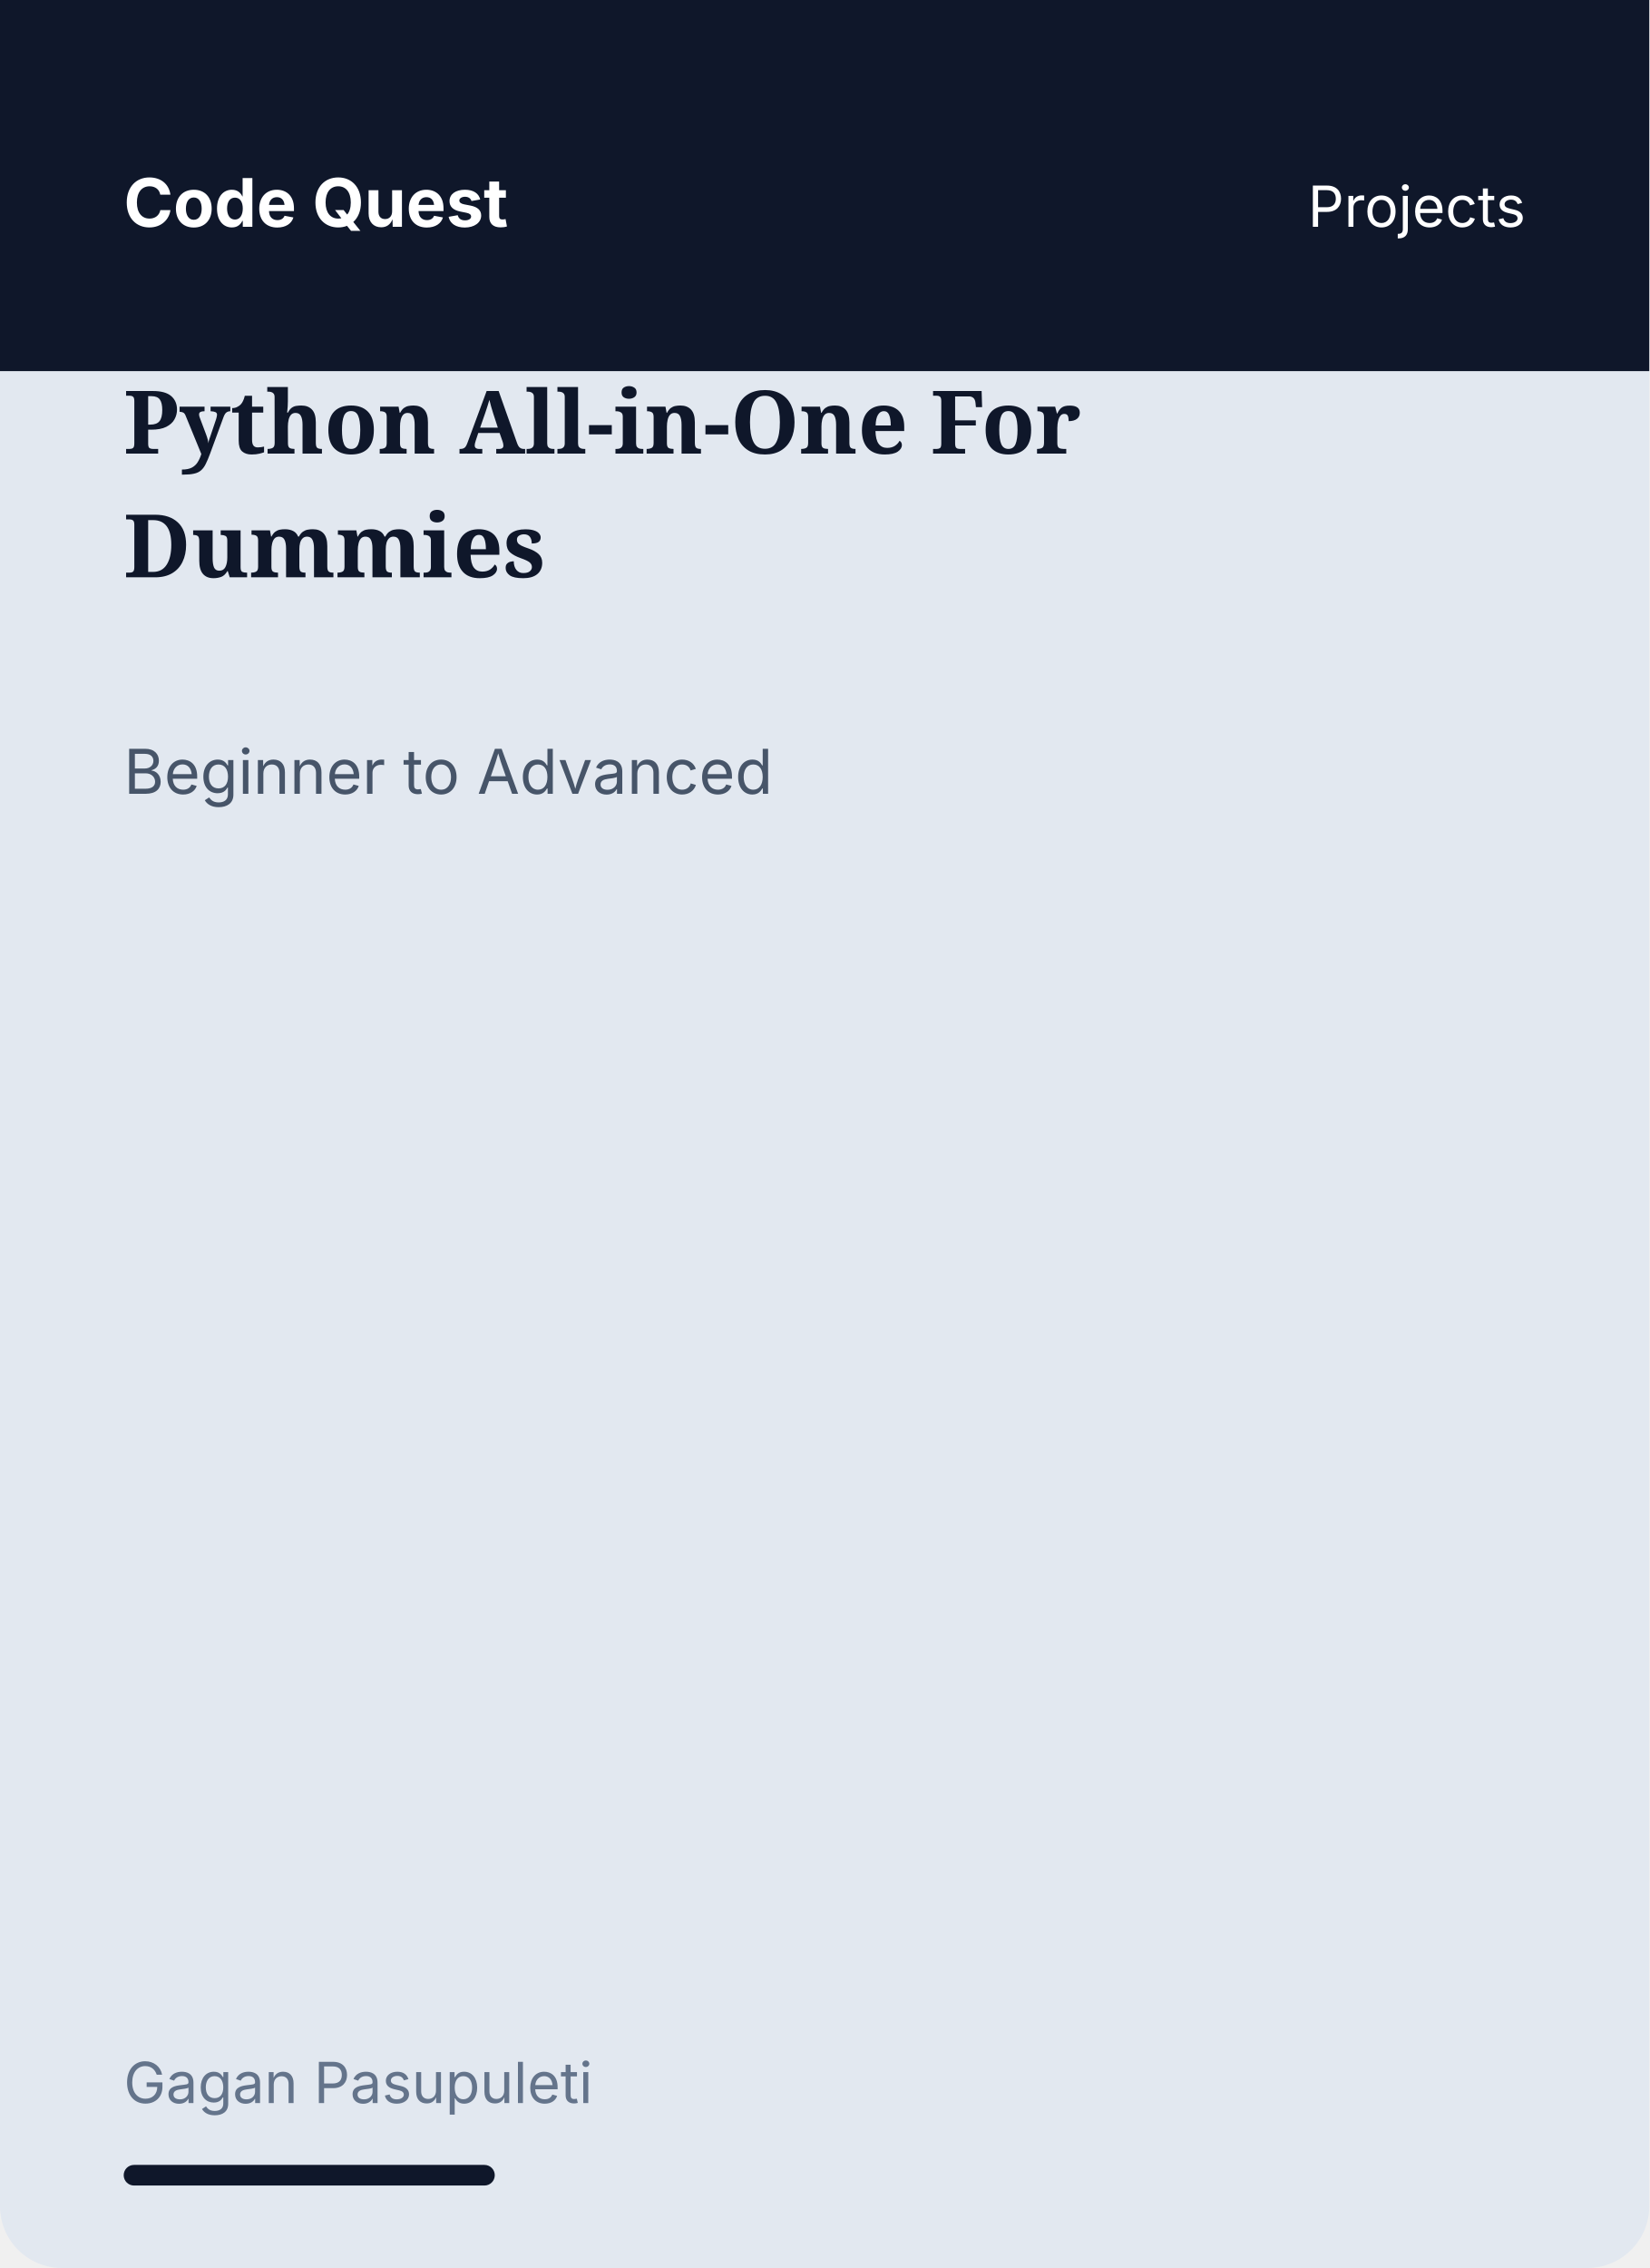
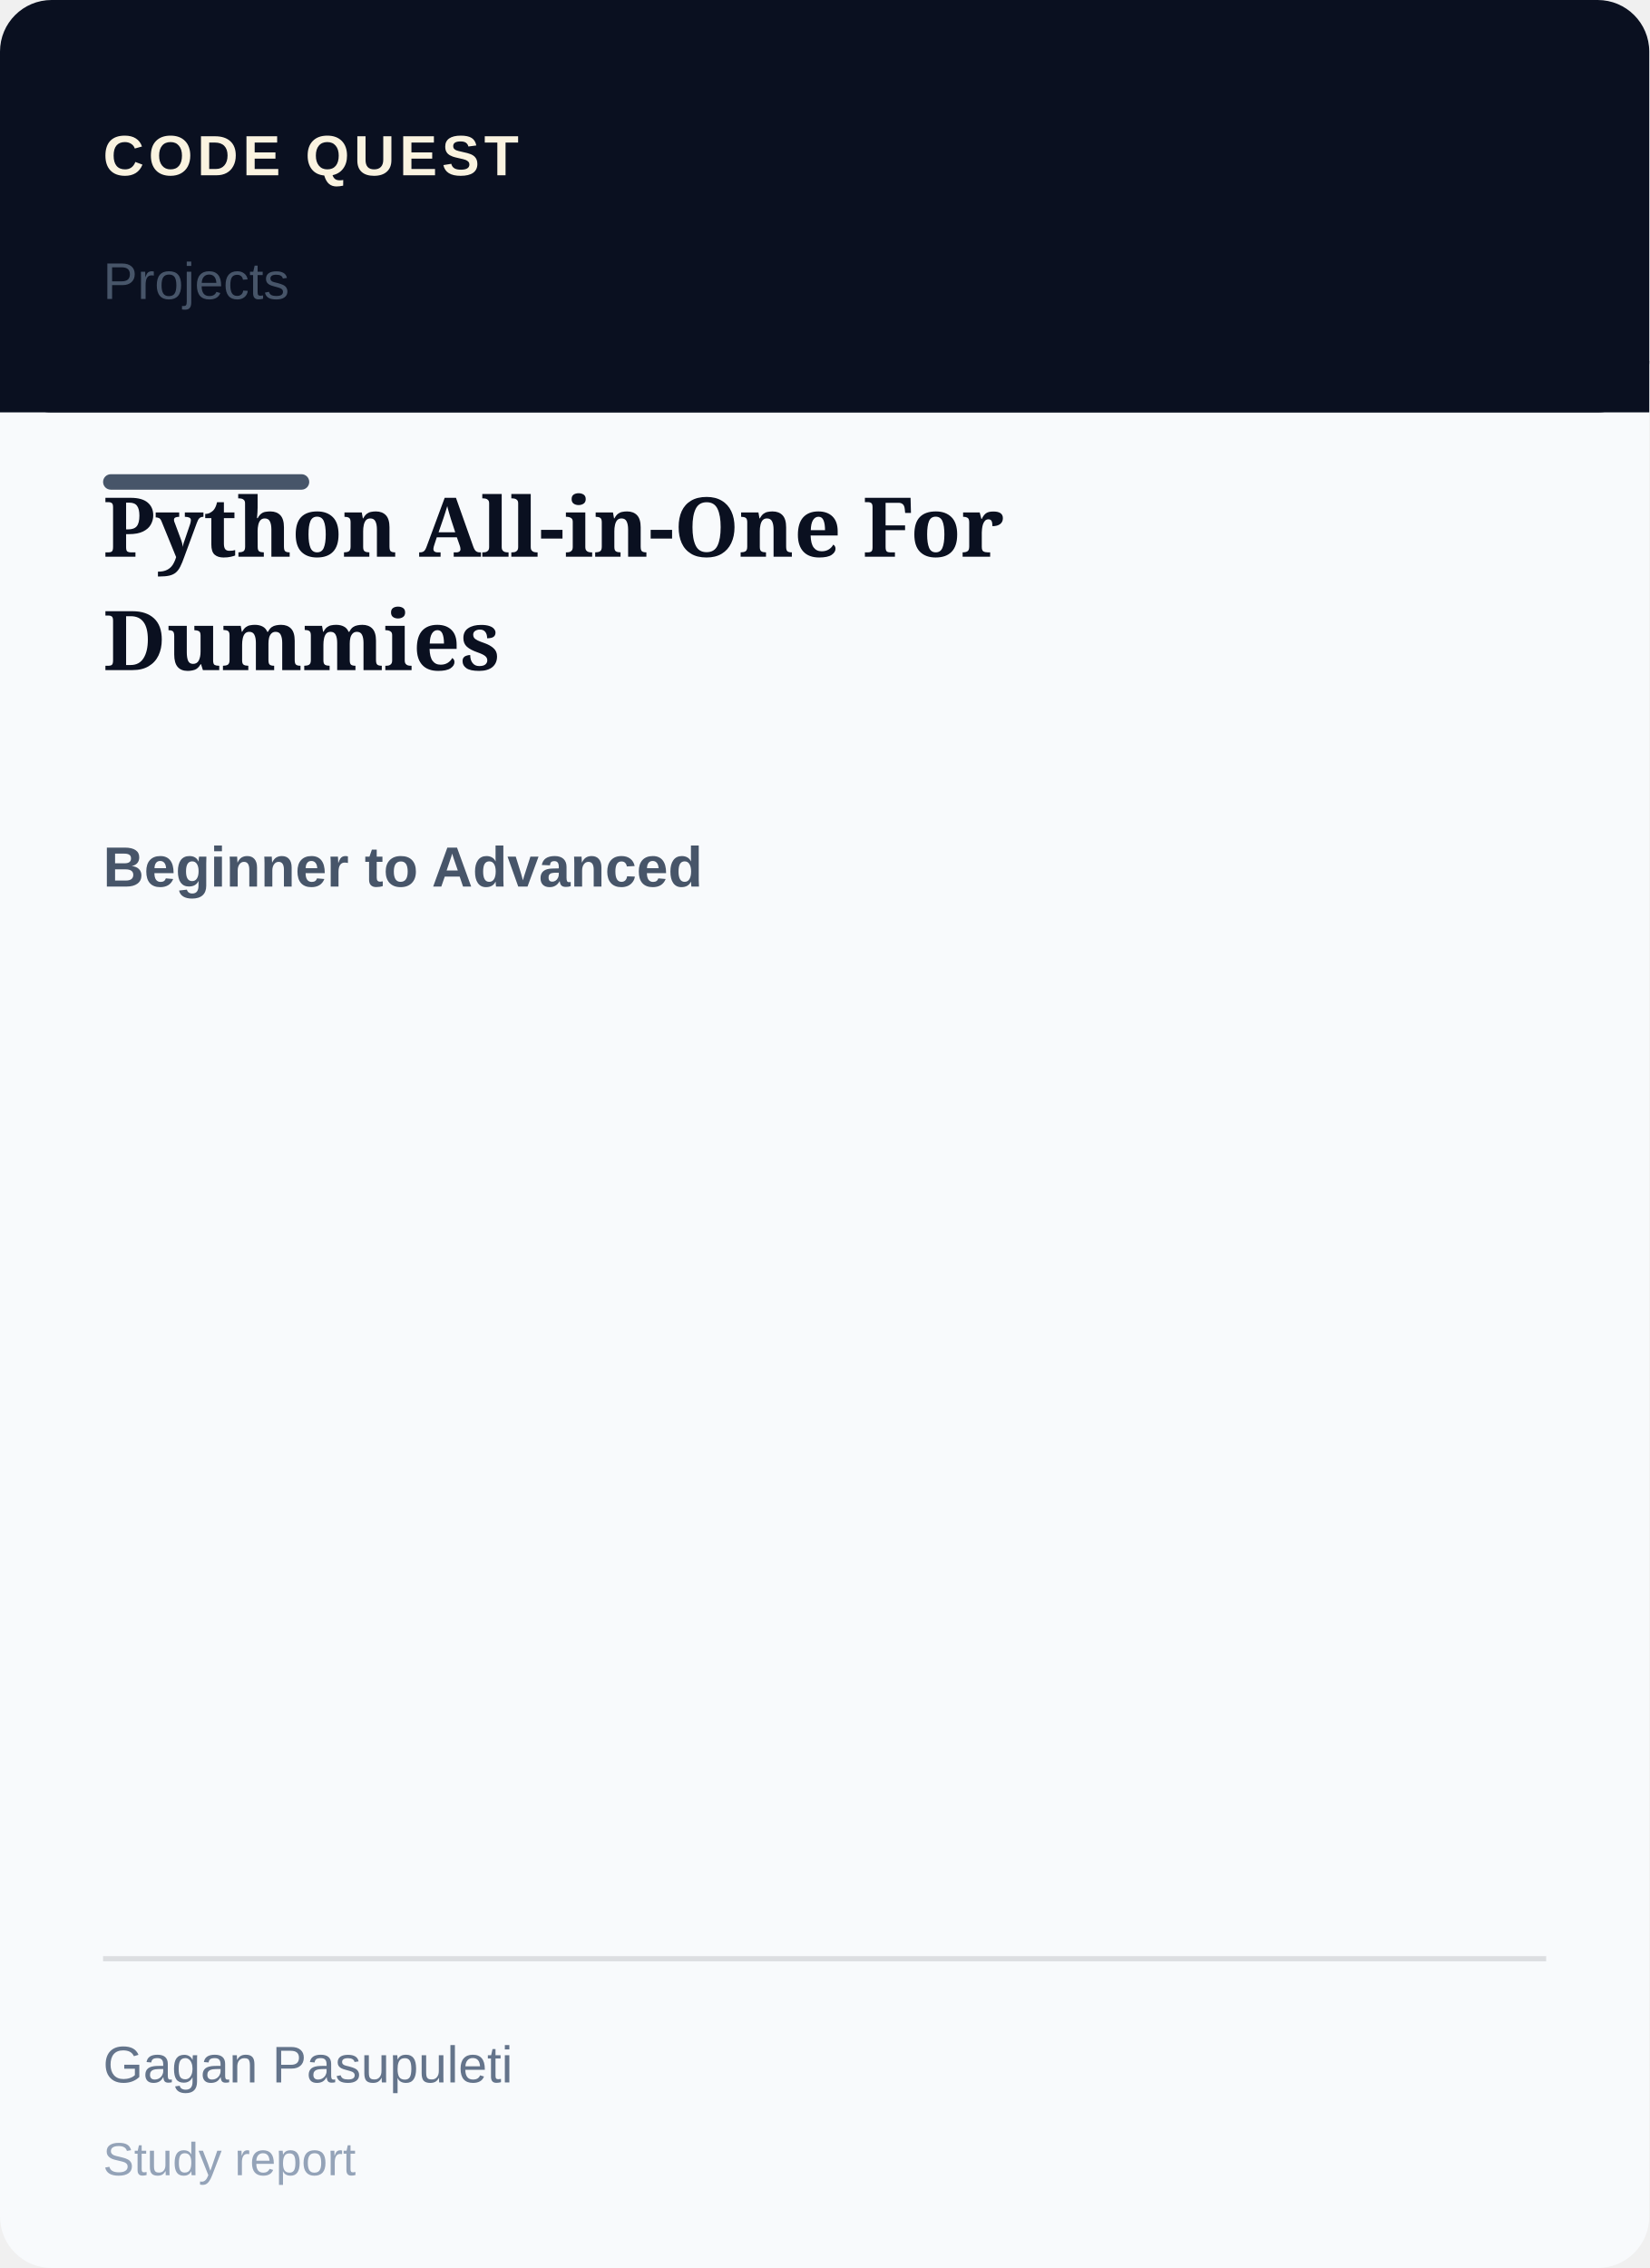
- <svg xmlns="http://www.w3.org/2000/svg" width="320" height="440" viewBox="0 0 320 440" role="img">
-   <rect width="320" height="440" rx="12" fill="#e2e8f0" />
-   <rect width="320" height="72" fill="#0f172a" />
-   <text x="24" y="44" font-family="Inter, Arial, sans-serif" font-size="13" font-weight="700" fill="#ffffff">Code Quest</text>
-   <text x="296" y="44" text-anchor="end" font-family="Inter, Arial, sans-serif" font-size="11" fill="#ffffff">Projects</text>
-   <text x="24" y="88" font-family="Georgia, serif" font-size="17" font-weight="700" fill="#0f172a">Python All-in-One For</text>
-   <text x="24" y="112" font-family="Georgia, serif" font-size="17" font-weight="700" fill="#0f172a">Dummies</text>
-   <text x="24" y="154" font-family="Inter, Arial, sans-serif" font-size="12" fill="#475569">Beginner to Advanced</text>
-   <text x="24" y="408" font-family="Inter, Arial, sans-serif" font-size="11" fill="#64748b">Gagan Pasupuleti</text>
-   <rect x="24" y="420" width="72" height="4" rx="2" fill="#0f172a" />
+ <svg xmlns="http://www.w3.org/2000/svg" width="320" height="440" viewBox="0 0 320 440" role="img" aria-label="Cover">
+   <rect width="320" height="440" rx="10" fill="#F8FAFC" />
+   <rect width="320" height="80" rx="10" fill="#0A1020" />
+   <rect y="70" width="320" height="10" fill="#0A1020" />
+   <text x="20" y="34" font-family="Arial, sans-serif" font-size="11" font-weight="700" letter-spacing="0.08em" fill="#FAF3E0">CODE QUEST</text>
+   <text x="20" y="58" font-family="Arial, sans-serif" font-size="10" fill="#475569">Projects</text>
+   <rect x="20" y="92" width="40" height="3" rx="1.5" fill="#475569" />
+   <text x="20" y="108" font-family="Georgia, serif" font-size="16" font-weight="700" fill="#0A1020">Python All-in-One For</text>
+   <text x="20" y="130" font-family="Georgia, serif" font-size="16" font-weight="700" fill="#0A1020">Dummies</text>
+   <text x="20" y="172" font-family="Arial, sans-serif" font-size="11" font-weight="600" fill="#475569">Beginner to Advanced</text>
+   <line x1="20" y1="380" x2="300" y2="380" stroke="#0A1020" stroke-opacity="0.12" stroke-width="1" />
+   <text x="20" y="404" font-family="Arial, sans-serif" font-size="10" fill="#64748B">Gagan Pasupuleti</text>
+   <text x="20" y="422" font-family="Arial, sans-serif" font-size="9" fill="#94A3B8">Study report</text>
</svg>
